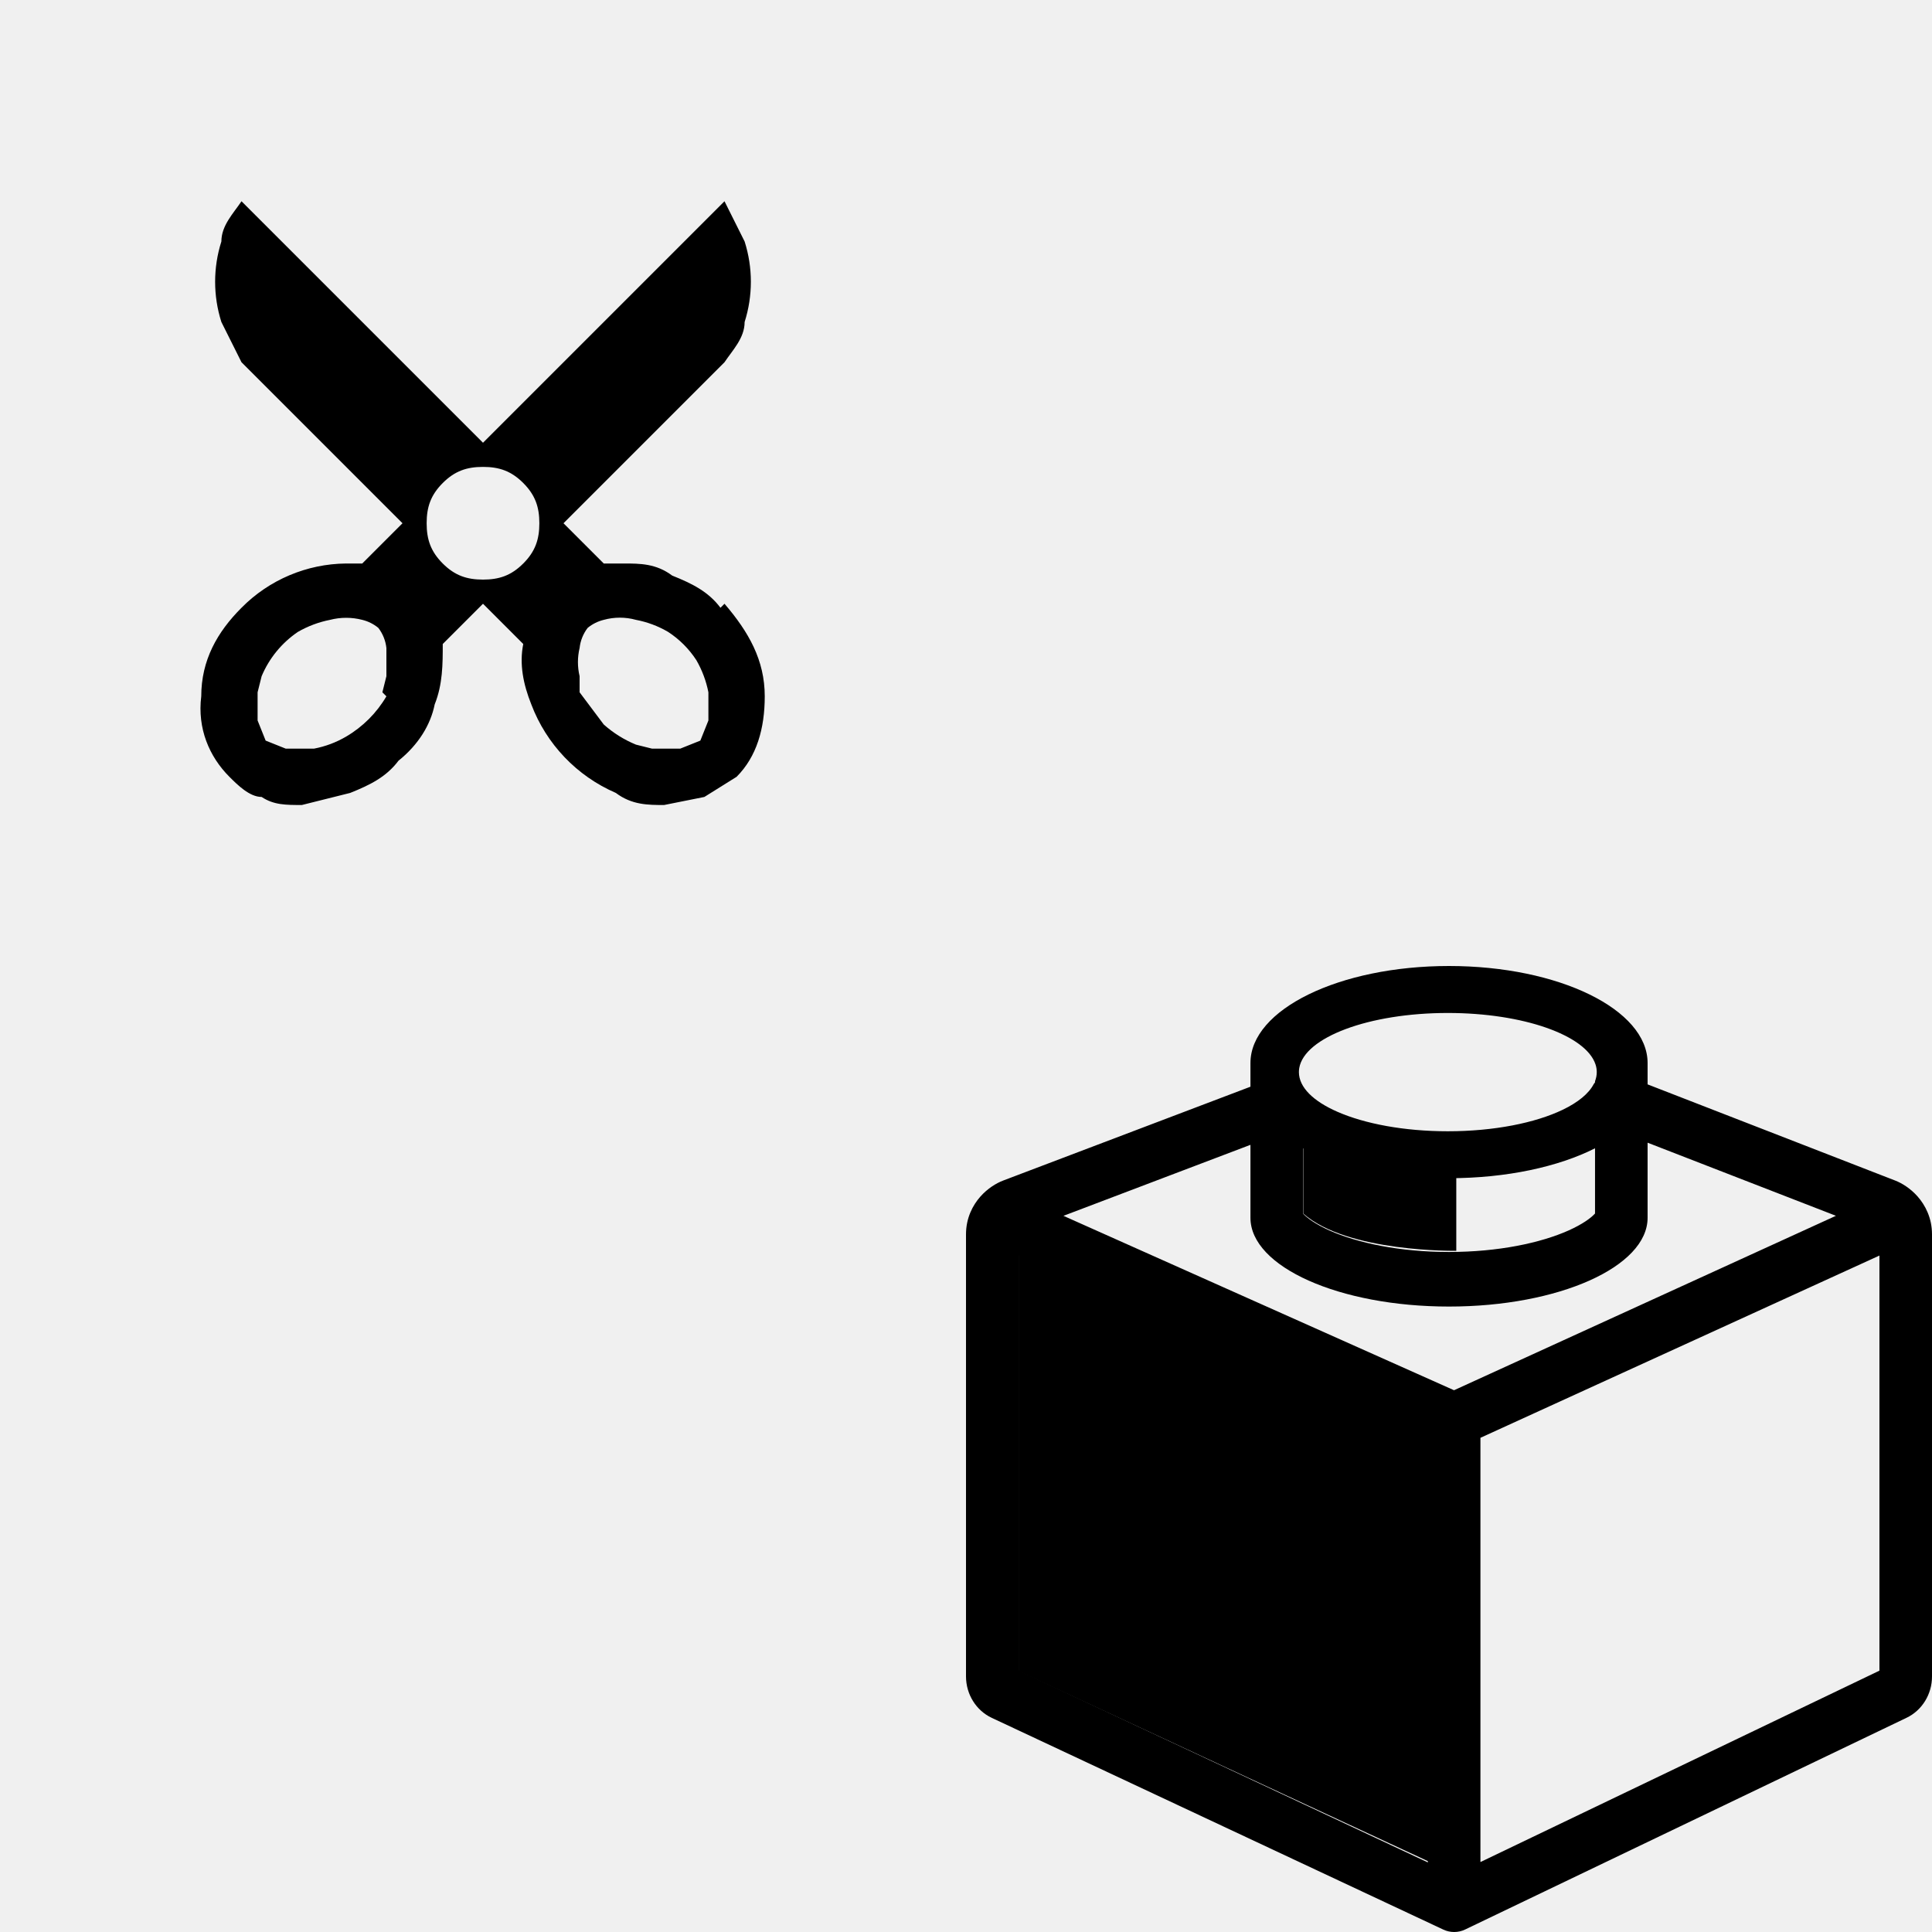
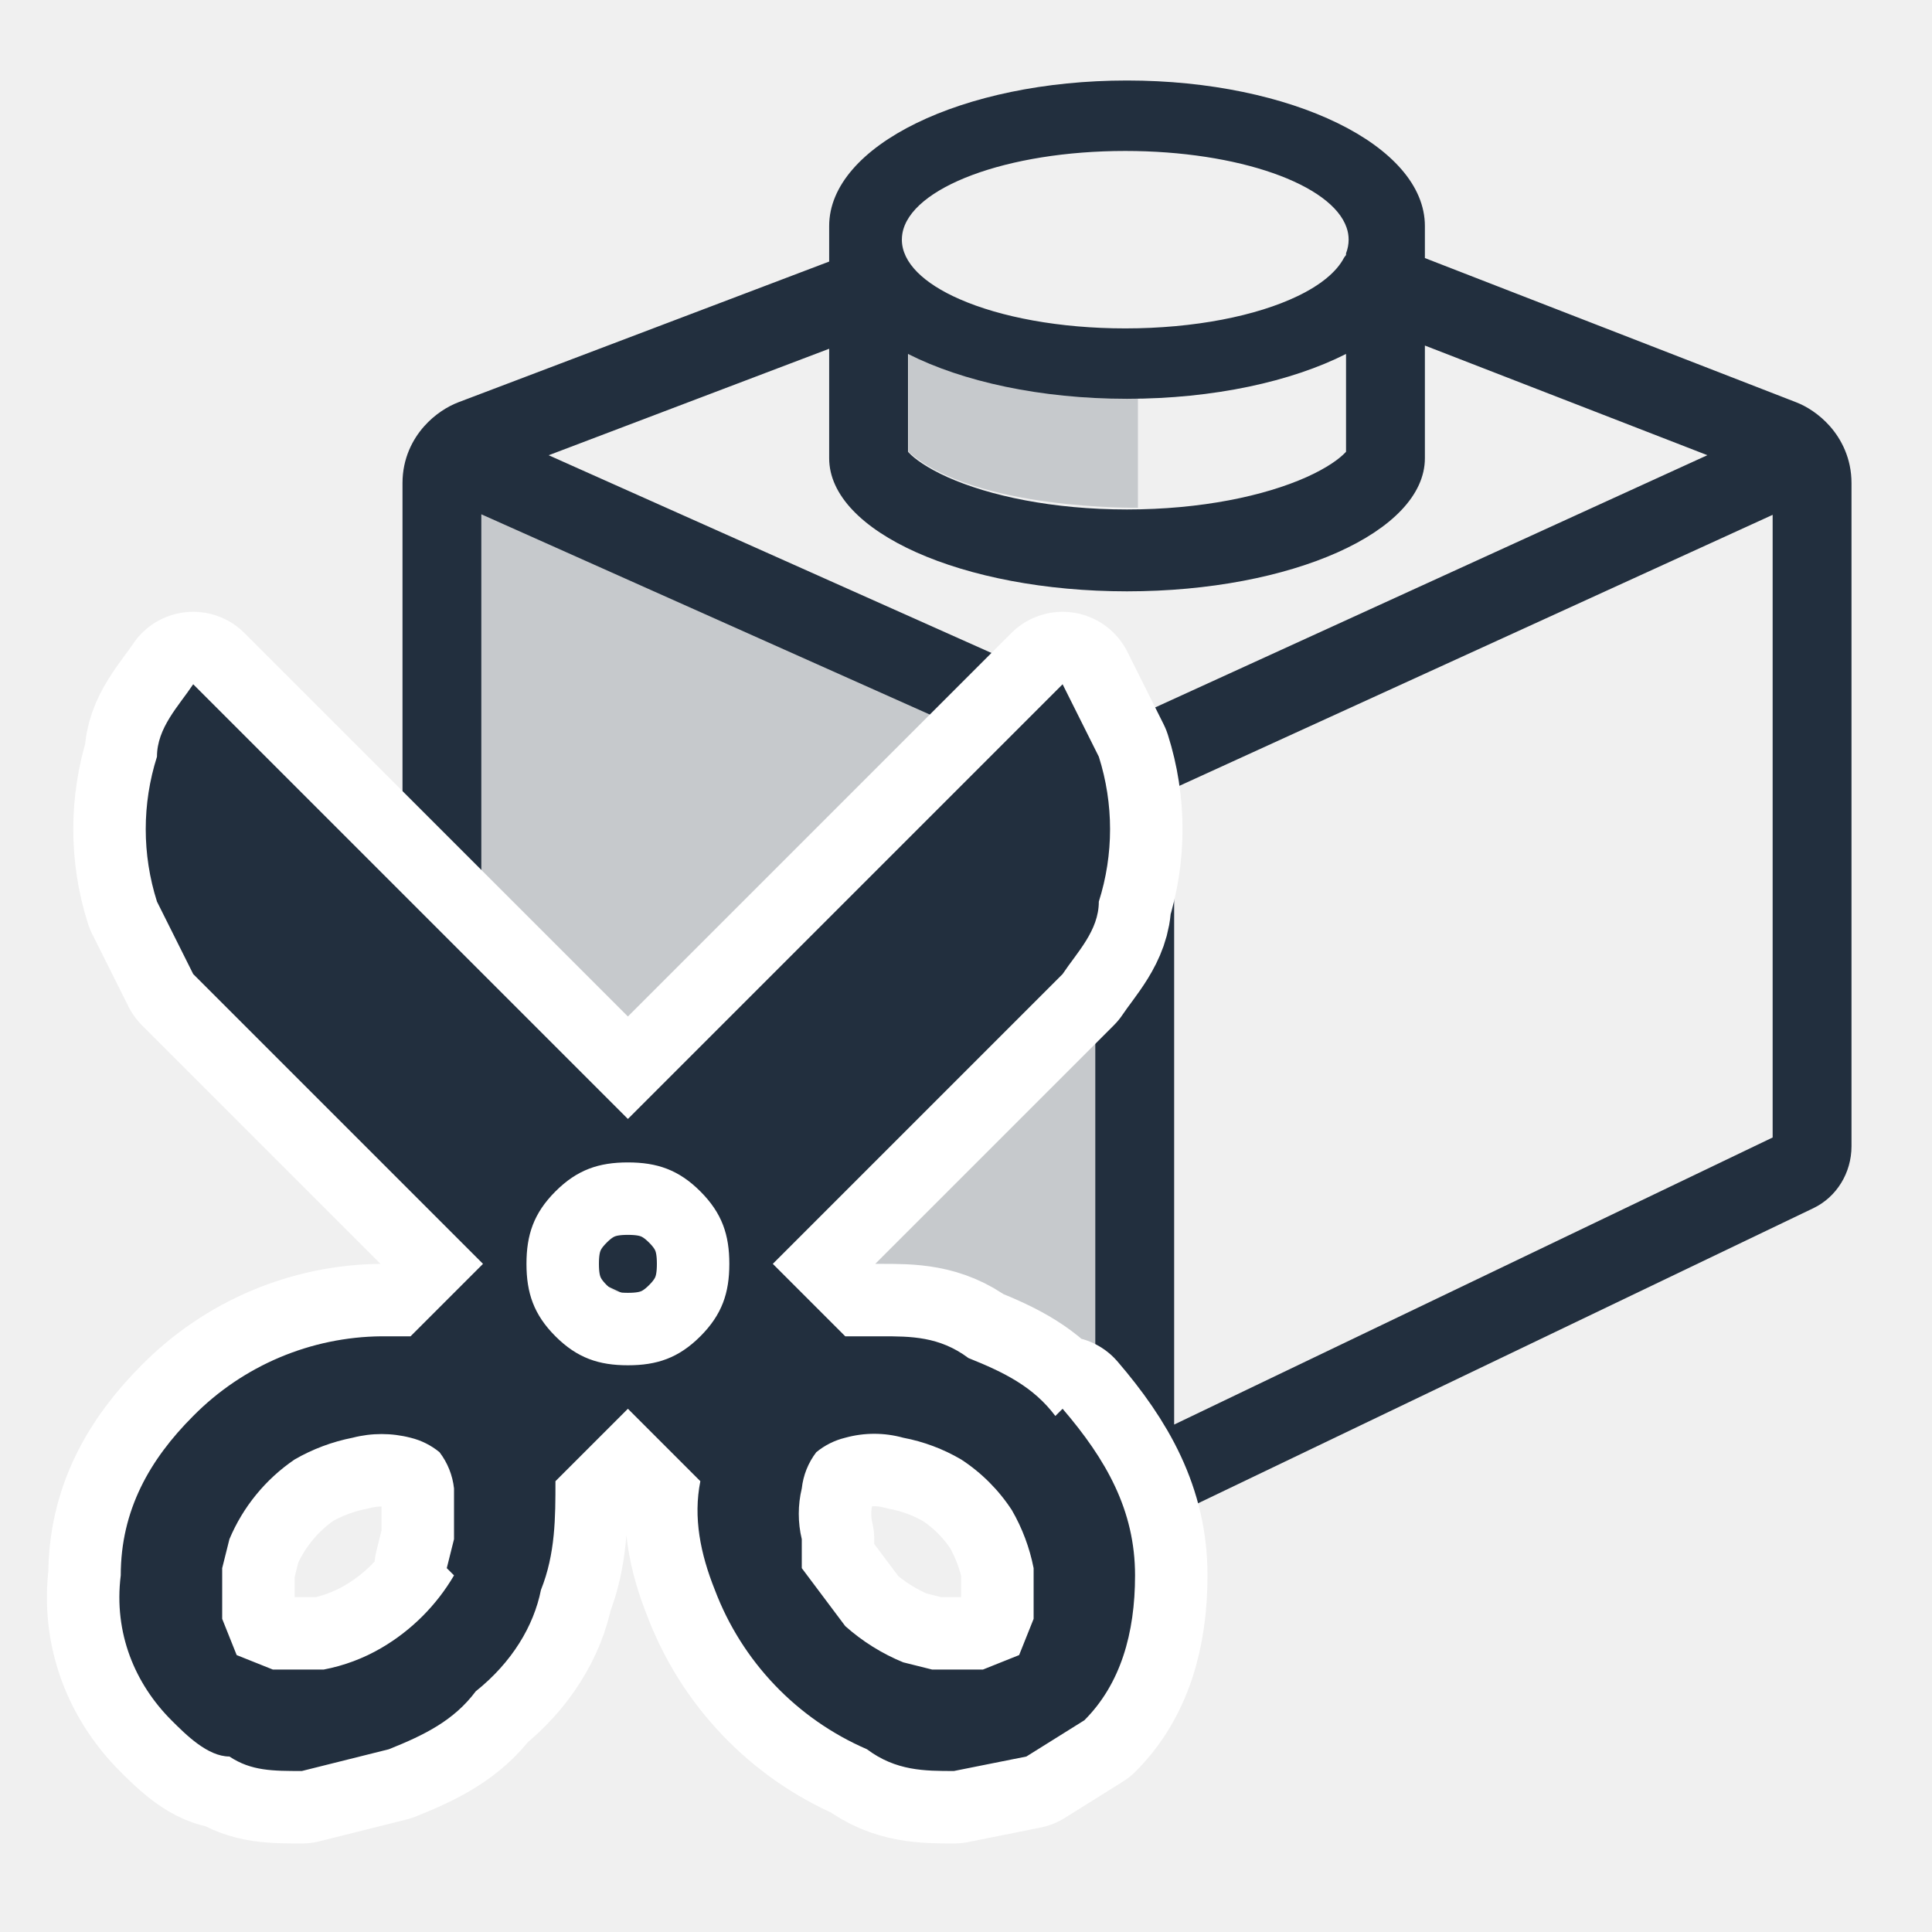
<svg xmlns="http://www.w3.org/2000/svg" width="24" height="24" viewBox="0 0 24 24" fill="none">
-   <g transform="translate(0 0) scale(0.5)" fill="currentColor">
-     <path fill-rule="evenodd" d="M18 15c.6.7 1 1.4 1 2.3 0 .8-.2 1.5-.7 2l-.8.5-1 .2c-.4 0-.8 0-1.2-.3a3.9 3.9 0 0 1-2.1-2.2c-.2-.5-.3-1-.2-1.5l-1-1-1 1c0 .5 0 1-.2 1.5-.1.5-.4 1-.9 1.4-.3.4-.7.6-1.2.8l-1.2.3c-.4 0-.7 0-1-.2-.3 0-.6-.3-.8-.5-.5-.5-.8-1.2-.7-2 0-.9.4-1.6 1-2.2A3.7 3.7 0 0 1 8.6 14H9l1-1-4-4-.5-1a3.3 3.3 0 0 1 0-2c0-.4.3-.7.5-1l6 6 6-6 .5 1a3.3 3.3 0 0 1 0 2c0 .4-.3.7-.5 1l-4 4 1 1h.5c.4 0 .8 0 1.2.3.5.2.9.4 1.2.8Zm-8.5 2.2.1-.4v-.7a1 1 0 0 0-.2-.5 1 1 0 0 0-.4-.2 1.6 1.6 0 0 0-.8 0 2.6 2.6 0 0 0-.8.3 2.5 2.5 0 0 0-.9 1.1l-.1.4v.7l.2.5.5.2h.7a2.5 2.5 0 0 0 .8-.3 2.8 2.8 0 0 0 1-1Zm2.5-2.8c.4 0 .7-.1 1-.4.3-.3.4-.6.4-1s-.1-.7-.4-1c-.3-.3-.6-.4-1-.4s-.7.1-1 .4c-.3.3-.4.6-.4 1s.1.7.4 1c.3.3.6.4 1 .4Zm5.4 4 .2-.5v-.7a2.6 2.6 0 0 0-.3-.8 2.4 2.4 0 0 0-.7-.7 2.5 2.5 0 0 0-.8-.3 1.5 1.5 0 0 0-.8 0 1 1 0 0 0-.4.2 1 1 0 0 0-.2.5 1.5 1.5 0 0 0 0 .7v.4l.3.4.3.4a2.8 2.8 0 0 0 .8.5l.4.1h.7l.5-.2Z" />
+   <g transform="translate(5, 1) scale(0.75)">
+     <path d="M1.306 17.52V7.121L11.536 11.642V22.268L1.306 17.52Z" fill="#222F3E" fill-opacity="0.2" />
+     <path d="M8.379 6.149C9.468 7.121 12.181 7.076 12.181 7.076V5.086L8.379 4.521V6.149Z" fill="#222F3E" fill-opacity="0.2" />
+     <path fill-rule="evenodd" clip-rule="evenodd" d="M23.644 5.728C23.465 5.525 23.252 5.394 23.082 5.329L16.934 2.941V4.39L21.613 6.206L12.125 10.54L2.421 6.207L7.067 4.443V6.256C7.067 7.474 9.275 8.461 12 8.461C14.725 8.461 16.934 7.474 16.934 6.256V4.39V2.941V2.825V2.41C16.934 1.079 14.725 0 12 0C9.275 0 7.067 1.079 7.067 2.41V2.999L0.922 5.331C0.752 5.396 0.538 5.525 0.358 5.728C0.169 5.941 0 6.258 0 6.668V17.649C0 18.094 0.251 18.497 0.641 18.68L11.859 23.94C12.031 24.021 12.229 24.02 12.401 23.938L23.368 18.678C23.753 18.494 24 18.093 24 17.652V6.668C24 6.259 23.832 5.942 23.644 5.728ZM22.694 17.507V7.194L12.781 11.722V22.262L22.694 17.507ZM11.475 11.726L1.306 7.185V17.503L11.475 22.271V11.726ZM15.614 6.164C15.619 6.158 15.624 6.154 15.628 6.149V4.529C14.726 4.986 13.435 5.272 12 5.272C10.566 5.272 9.274 4.986 8.373 4.529V6.149C8.377 6.154 8.381 6.158 8.386 6.164C8.479 6.262 8.679 6.413 9.028 6.57C9.722 6.88 10.772 7.105 12 7.105C13.228 7.105 14.278 6.88 14.972 6.57C15.322 6.413 15.521 6.262 15.614 6.164ZM15.628 2.863C15.656 2.789 15.671 2.713 15.671 2.636C15.671 2.569 15.66 2.503 15.638 2.439C15.395 1.72 13.846 1.167 11.971 1.167C10.01 1.167 8.406 1.772 8.279 2.538C8.274 2.571 8.271 2.603 8.271 2.636C8.271 3.016 8.633 3.362 9.228 3.622C9.905 3.919 10.883 4.106 11.971 4.106C13.12 4.106 14.147 3.898 14.826 3.571C15.203 3.39 15.472 3.172 15.596 2.933C15.611 2.914 15.621 2.9 15.628 2.89V2.863Z" fill="#222F3E" />
  </g>
-   <g transform="translate(12 12) scale(0.5)" fill="currentColor">
-     <path d="M1.306 17.52V7.121L11.536 11.642V22.268L1.306 17.52Z" />
-     <path d="M8.379 6.149C9.468 7.121 12.181 7.076 12.181 7.076V5.086L8.379 4.521V6.149Z" />
-     <path fill-rule="evenodd" clip-rule="evenodd" d="M23.644 5.728C23.465 5.525 23.252 5.394 23.082 5.329L16.934 2.941V4.39L21.613 6.206L12.125 10.54L2.421 6.207L7.067 4.443V6.256C7.067 7.474 9.275 8.461 12 8.461C14.725 8.461 16.934 7.474 16.934 6.256V4.39V2.941V2.825V2.41C16.934 1.079 14.725 0 12 0C9.275 0 7.067 1.079 7.067 2.41V2.999L0.922 5.331C0.752 5.396 0.538 5.525 0.358 5.728C0.169 5.941 0 6.258 0 6.668V17.649C0 18.094 0.251 18.497 0.641 18.68L11.859 23.94C12.031 24.021 12.229 24.02 12.401 23.938L23.368 18.678C23.753 18.494 24 18.093 24 17.652V6.668C24 6.259 23.832 5.942 23.644 5.728ZM22.694 17.507V7.194L12.781 11.722V22.262L22.694 17.507ZM11.475 11.726L1.306 7.185V17.503L11.475 22.271V11.726ZM15.614 6.164C15.619 6.158 15.624 6.154 15.628 6.149V4.529C14.726 4.986 13.435 5.272 12 5.272C10.566 5.272 9.274 4.986 8.373 4.529V6.149C8.377 6.154 8.381 6.158 8.386 6.164C8.479 6.262 8.679 6.413 9.028 6.57C9.722 6.88 10.772 7.105 12 7.105C13.228 7.105 14.278 6.88 14.972 6.57C15.322 6.413 15.521 6.262 15.614 6.164ZM15.628 2.863C15.656 2.789 15.671 2.713 15.671 2.636C15.671 2.569 15.66 2.503 15.638 2.439C15.395 1.72 13.846 1.167 11.971 1.167C10.01 1.167 8.406 1.772 8.279 2.538C8.274 2.571 8.271 2.603 8.271 2.636C8.271 3.016 8.633 3.362 9.228 3.622C9.905 3.919 10.883 4.106 11.971 4.106C13.12 4.106 14.147 3.898 14.826 3.571C15.203 3.39 15.472 3.172 15.596 2.933C15.611 2.914 15.621 2.9 15.628 2.89V2.863Z" />
+   <g transform="translate(-3, 4) scale(0.9)">
+     <path d="M18 15c.6.7 1 1.4 1 2.3 0 .8-.2 1.5-.7 2l-.8.5-1 .2c-.4 0-.8 0-1.2-.3a3.9 3.9 0 0 1-2.1-2.2c-.2-.5-.3-1-.2-1.5l-1-1-1 1c0 .5 0 1-.2 1.5-.1.5-.4 1-.9 1.4-.3.4-.7.6-1.2.8l-1.2.3c-.4 0-.7 0-1-.2-.3 0-.6-.3-.8-.5-.5-.5-.8-1.2-.7-2 0-.9.4-1.6 1-2.2A3.7 3.7 0 0 1 8.6 14H9l1-1-4-4-.5-1a3.3 3.3 0 0 1 0-2c0-.4.3-.7.5-1l6 6 6-6 .5 1a3.3 3.3 0 0 1 0 2c0 .4-.3.7-.5 1l-4 4 1 1h.5c.4 0 .8 0 1.2.3.5.2.9.4 1.2.8Zm-8.5 2.2.1-.4v-.7a1 1 0 0 0-.2-.5 1 1 0 0 0-.4-.2 1.6 1.6 0 0 0-.8 0 2.6 2.6 0 0 0-.8.3 2.5 2.5 0 0 0-.9 1.1l-.1.4v.7l.2.5.5.2h.7a2.5 2.5 0 0 0 .8-.3 2.8 2.8 0 0 0 1-1Zm2.5-2.8c.4 0 .7-.1 1-.4.3-.3.4-.6.4-1s-.1-.7-.4-1c-.3-.3-.6-.4-1-.4s-.7.1-1 .4c-.3.3-.4.6-.4 1s.1.7.4 1c.3.3.6.4 1 .4Zm5.4 4 .2-.5v-.7a2.6 2.6 0 0 0-.3-.8 2.4 2.4 0 0 0-.7-.7 2.5 2.5 0 0 0-.8-.3 1.5 1.5 0 0 0-.8 0 1 1 0 0 0-.4.2 1 1 0 0 0-.2.5 1.5 1.5 0 0 0 0 .7v.4l.3.4.3.4a2.8 2.8 0 0 0 .8.5l.4.1h.7l.5-.2Z" fill-rule="evenodd" fill="white" stroke="white" stroke-width="2" stroke-linejoin="round" />
+     <path d="M18 15c.6.7 1 1.4 1 2.3 0 .8-.2 1.5-.7 2l-.8.5-1 .2c-.4 0-.8 0-1.2-.3a3.9 3.9 0 0 1-2.1-2.2c-.2-.5-.3-1-.2-1.5l-1-1-1 1c0 .5 0 1-.2 1.5-.1.5-.4 1-.9 1.4-.3.4-.7.6-1.2.8l-1.2.3c-.4 0-.7 0-1-.2-.3 0-.6-.3-.8-.5-.5-.5-.8-1.2-.7-2 0-.9.4-1.6 1-2.2A3.7 3.7 0 0 1 8.6 14H9l1-1-4-4-.5-1a3.3 3.3 0 0 1 0-2c0-.4.3-.7.5-1l6 6 6-6 .5 1a3.3 3.3 0 0 1 0 2c0 .4-.3.7-.5 1l-4 4 1 1h.5c.4 0 .8 0 1.2.3.5.2.9.4 1.2.8Zm-8.5 2.2.1-.4v-.7a1 1 0 0 0-.2-.5 1 1 0 0 0-.4-.2 1.6 1.6 0 0 0-.8 0 2.6 2.6 0 0 0-.8.3 2.5 2.5 0 0 0-.9 1.1l-.1.4v.7l.2.5.5.2h.7a2.5 2.5 0 0 0 .8-.3 2.8 2.8 0 0 0 1-1Zm2.5-2.8c.4 0 .7-.1 1-.4.3-.3.4-.6.4-1s-.1-.7-.4-1c-.3-.3-.6-.4-1-.4s-.7.1-1 .4c-.3.3-.4.6-.4 1s.1.7.4 1c.3.3.6.4 1 .4Zm5.4 4 .2-.5v-.7a2.6 2.6 0 0 0-.3-.8 2.4 2.4 0 0 0-.7-.7 2.5 2.5 0 0 0-.8-.3 1.5 1.5 0 0 0-.8 0 1 1 0 0 0-.4.2 1 1 0 0 0-.2.5 1.5 1.5 0 0 0 0 .7v.4l.3.4.3.4a2.8 2.8 0 0 0 .8.5l.4.1h.7l.5-.2Z" fill-rule="evenodd" fill="#222F3E" />
  </g>
</svg>
